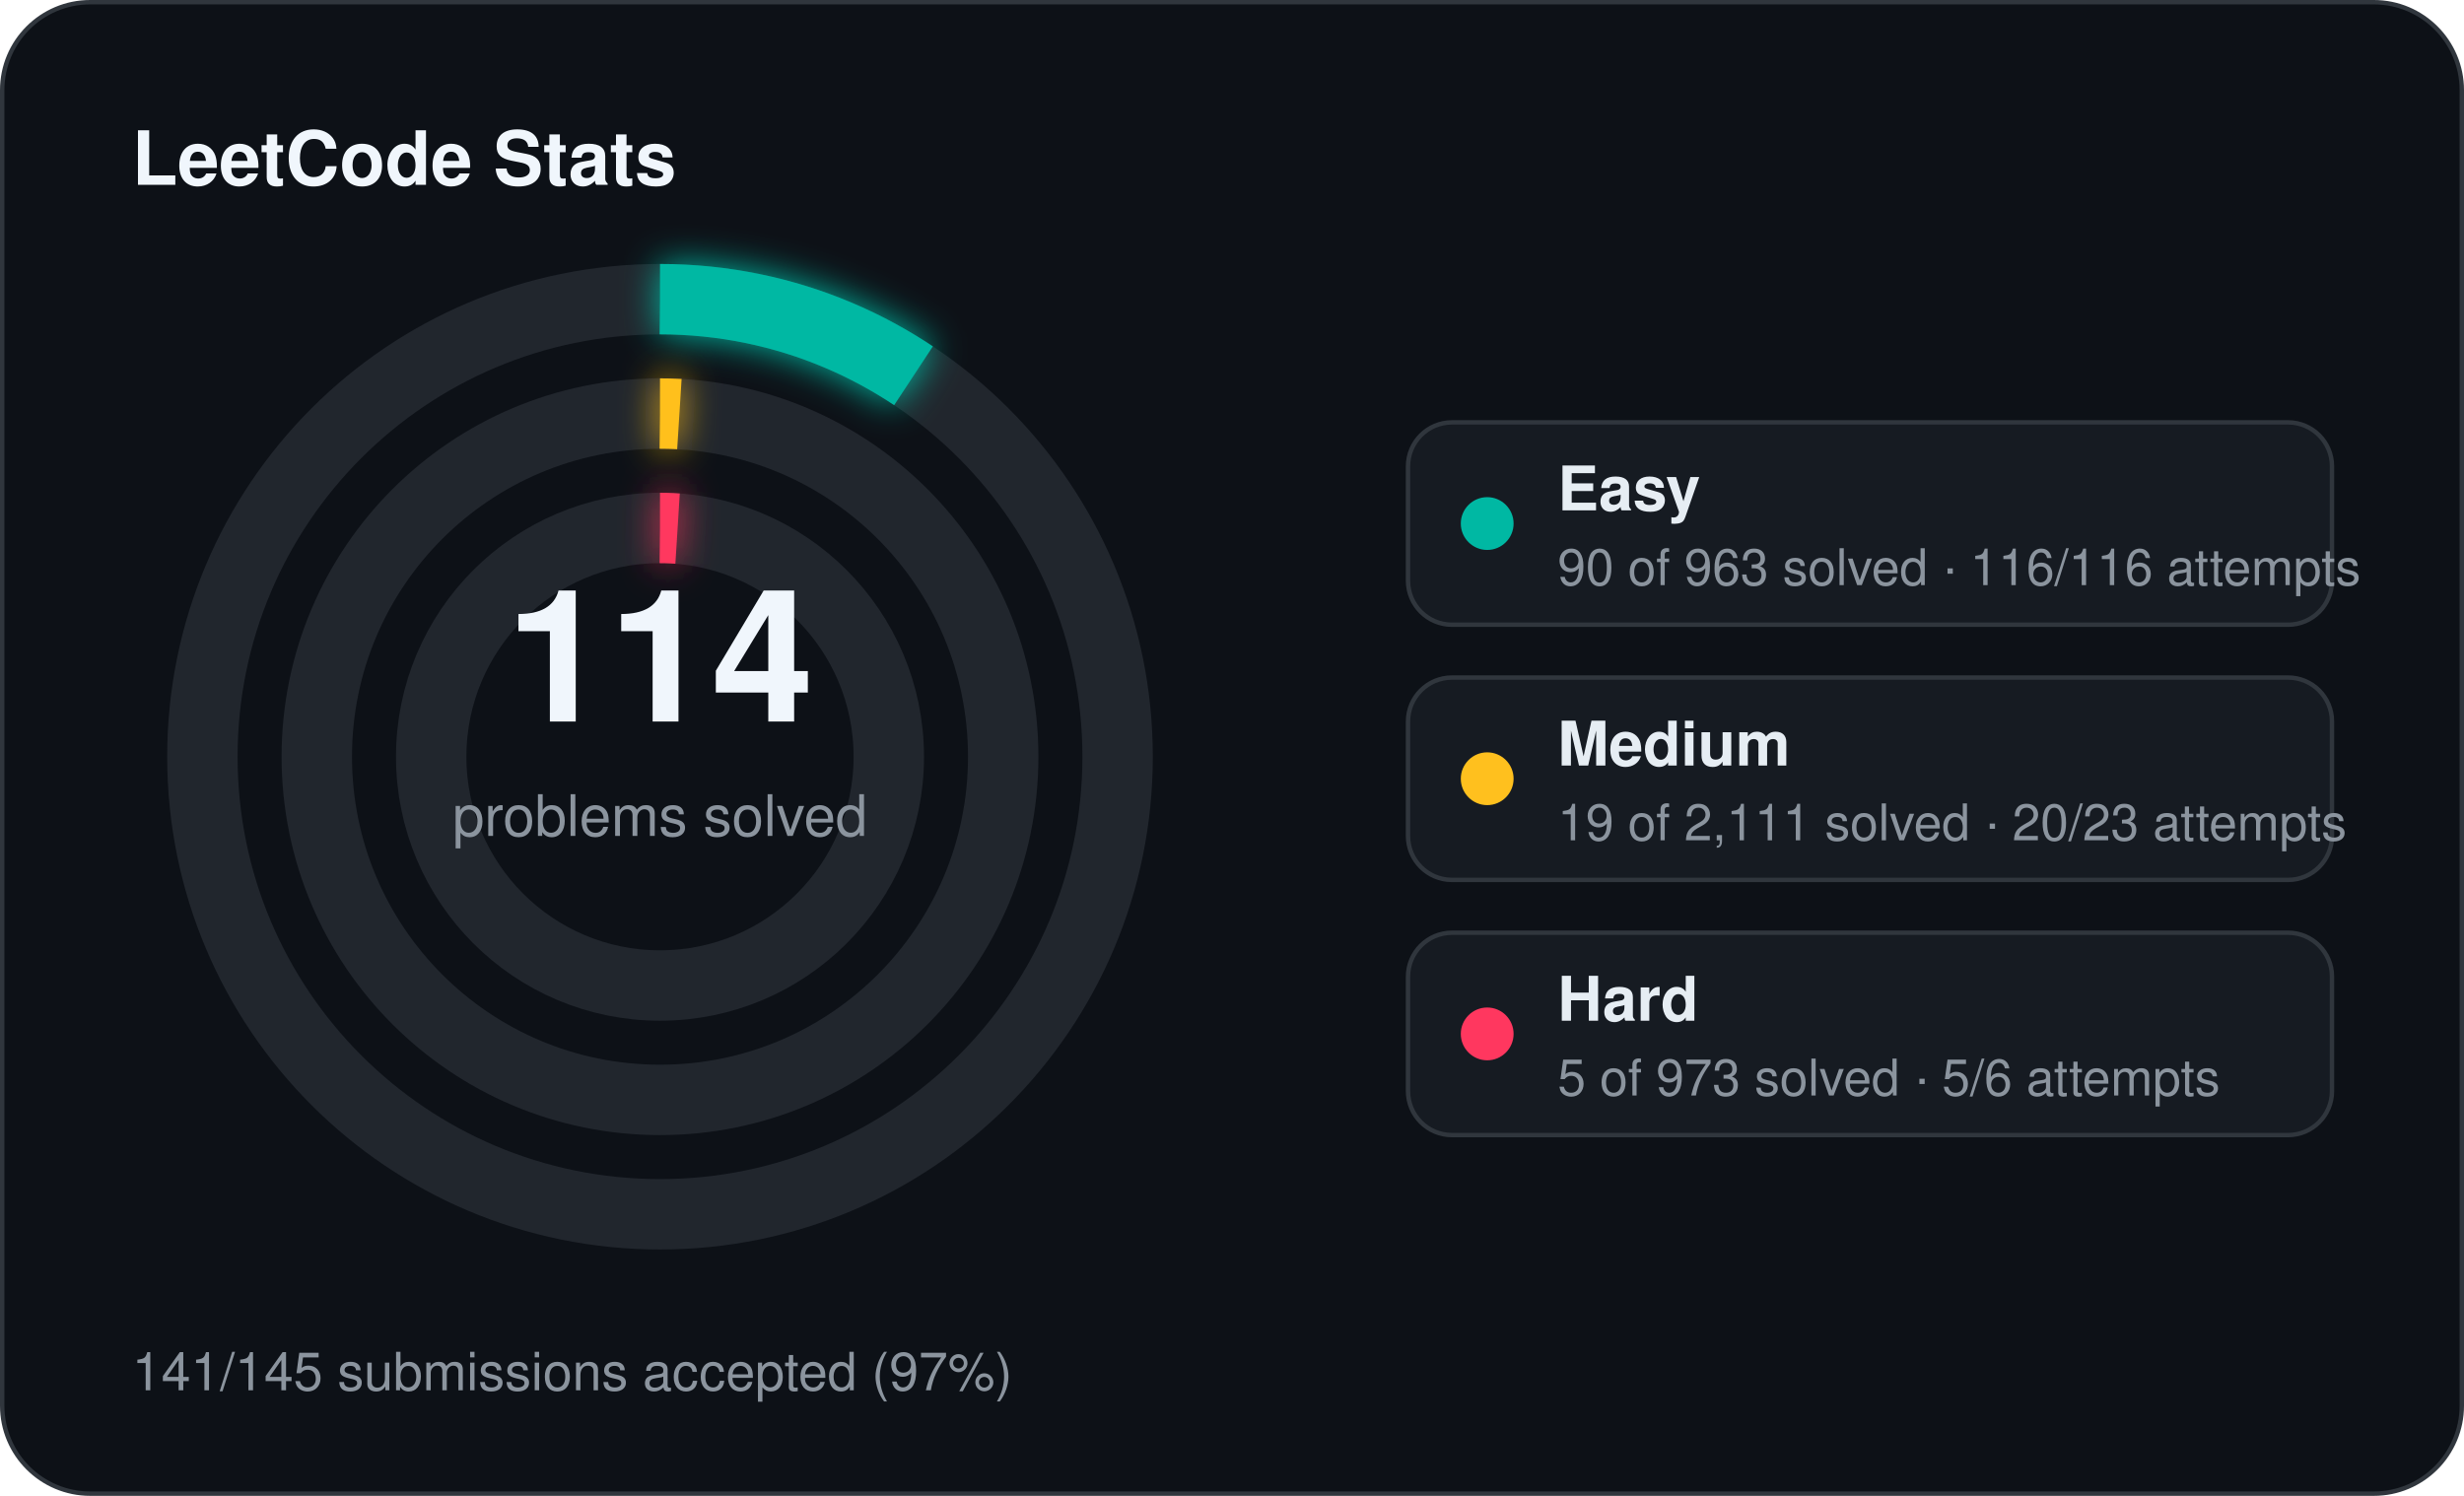
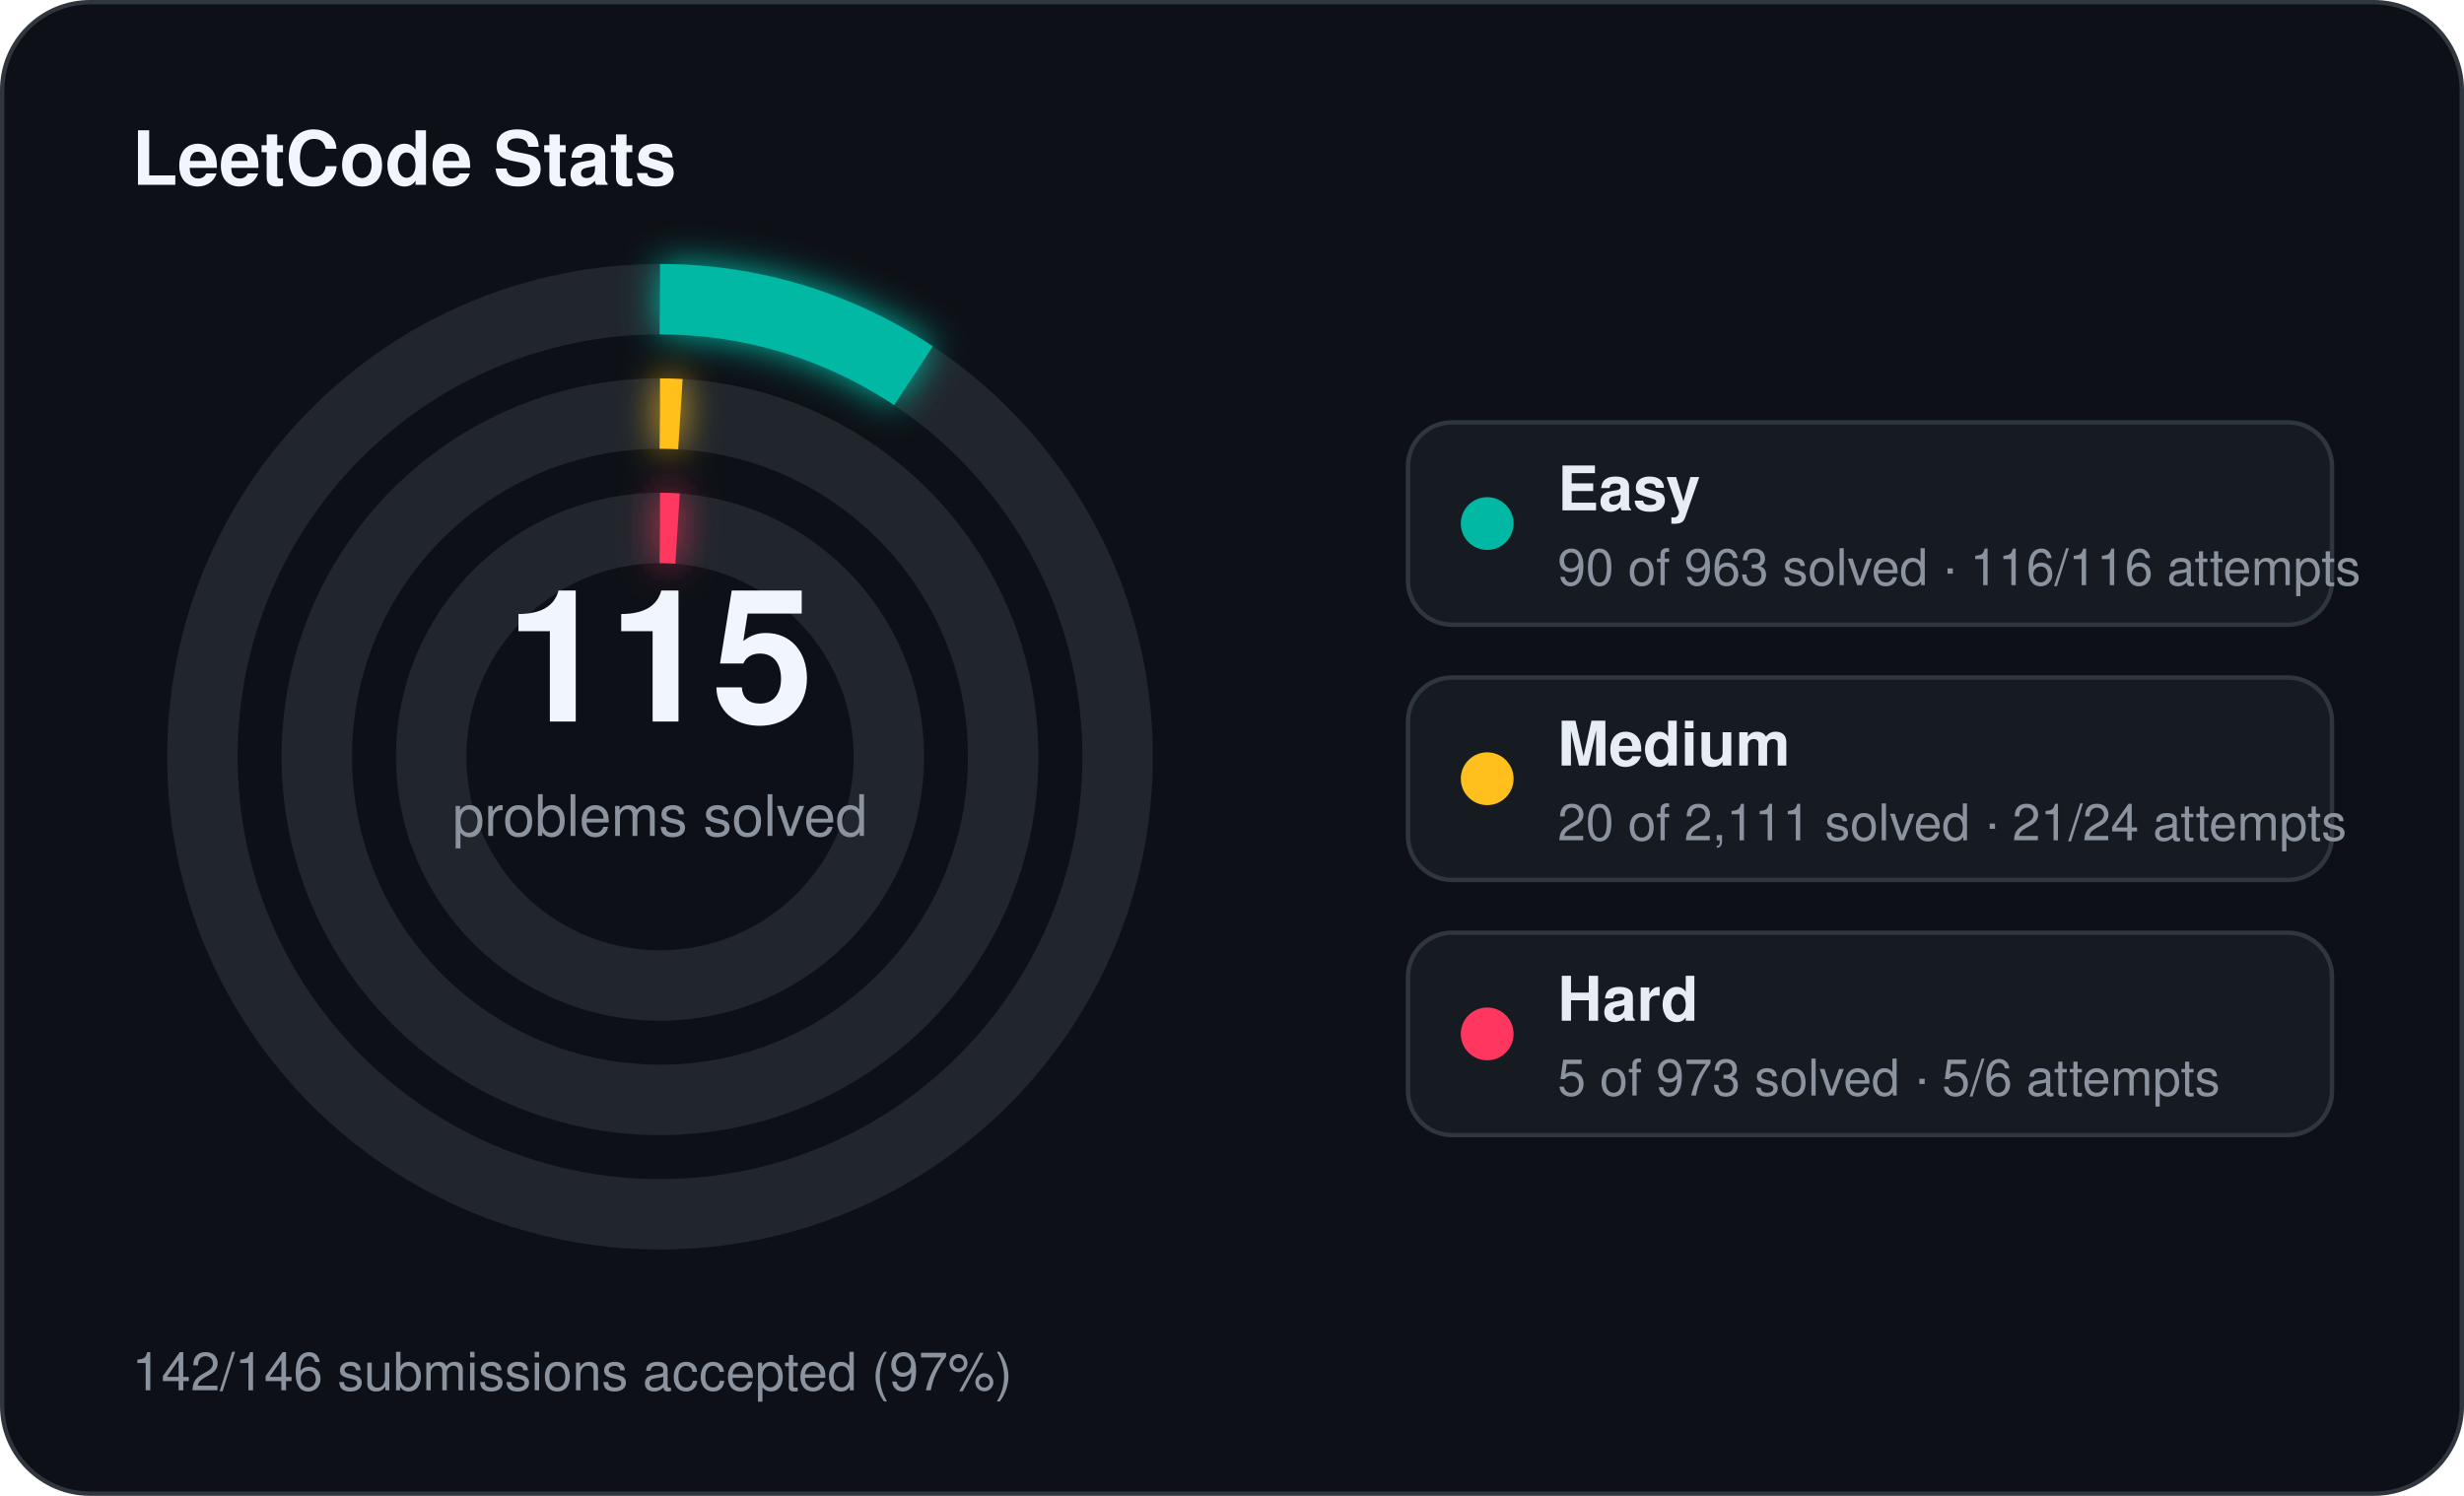
<svg xmlns="http://www.w3.org/2000/svg" width="560" height="340" viewBox="0 0 560 340">
  <defs>
    <filter id="stats-glow" x="-60%" y="-60%" width="220%" height="220%">
      <feGaussianBlur stdDeviation="4" result="blur" />
      <feMerge>
        <feMergeNode in="blur" />
        <feMergeNode in="SourceGraphic" />
      </feMerge>
    </filter>
  </defs>
  <rect x="0.5" y="0.5" width="559" height="339" rx="20" fill="#0d1117" stroke="#30363d" stroke-width="1" />
  <text x="30" y="42" fill="#f0f6fc" font-family="Segoe UI, Helvetica, Arial, sans-serif" font-size="17" font-weight="700">LeetCode Stats</text>
  <circle cx="150" cy="172" r="104" fill="none" stroke="#21262d" stroke-width="16" />
  <circle cx="150" cy="172" r="104" fill="none" stroke="#00b8a3" stroke-width="16" stroke-linecap="butt" stroke-dasharray="61.07 653.45" transform="rotate(-90 150 172)" filter="url(#stats-glow)" />
  <circle cx="150" cy="172" r="78" fill="none" stroke="#21262d" stroke-width="16" />
-   <circle cx="150" cy="172" r="78" fill="none" stroke="#ffc01e" stroke-width="16" stroke-linecap="butt" stroke-dasharray="4.41 490.09" transform="rotate(-90 150 172)" filter="url(#stats-glow)" />
+   <circle cx="150" cy="172" r="78" fill="none" stroke="#ffc01e" stroke-width="16" stroke-linecap="butt" stroke-dasharray="4.64 490.09" transform="rotate(-90 150 172)" filter="url(#stats-glow)" />
  <circle cx="150" cy="172" r="52" fill="none" stroke="#21262d" stroke-width="16" />
  <circle cx="150" cy="172" r="52" fill="none" stroke="#ff375f" stroke-width="16" stroke-linecap="butt" stroke-dasharray="4.00 326.73" transform="rotate(-90 150 172)" filter="url(#stats-glow)" />
-   <text x="150" y="164" text-anchor="middle" fill="#f0f6fc" font-family="Segoe UI, Helvetica, Arial, sans-serif" font-size="42" font-weight="700">114</text>
+   <text x="150" y="164" text-anchor="middle" fill="#f0f6fc" font-family="Segoe UI, Helvetica, Arial, sans-serif" font-size="42" font-weight="700">115</text>
  <text x="150" y="190" text-anchor="middle" fill="#8b949e" font-family="Segoe UI, Helvetica, Arial, sans-serif" font-size="13">problems solved</text>
  <rect x="320" y="96" width="210" height="46" rx="10" fill="#161b22" stroke="#30363d" stroke-width="1" />
  <circle cx="338" cy="119" r="6" fill="#00b8a3" />
  <text x="354" y="116" fill="#e6edf3" font-family="Segoe UI, Helvetica, Arial, sans-serif" font-size="14" font-weight="600">Easy</text>
  <text x="354" y="133" fill="#8b949e" font-family="Segoe UI, Helvetica, Arial, sans-serif" font-size="11.5">90 of 963 solved · 116/116 attempts</text>
  <rect x="320" y="154" width="210" height="46" rx="10" fill="#161b22" stroke="#30363d" stroke-width="1" />
  <circle cx="338" cy="177" r="6" fill="#ffc01e" />
  <text x="354" y="174" fill="#e6edf3" font-family="Segoe UI, Helvetica, Arial, sans-serif" font-size="14" font-weight="600">Medium</text>
-   <text x="354" y="191" fill="#8b949e" font-family="Segoe UI, Helvetica, Arial, sans-serif" font-size="11.5">19 of 2,111 solved · 20/23 attempts</text>
+   <text x="354" y="191" fill="#8b949e" font-family="Segoe UI, Helvetica, Arial, sans-serif" font-size="11.5">20 of 2,111 solved · 21/24 attempts</text>
  <rect x="320" y="212" width="210" height="46" rx="10" fill="#161b22" stroke="#30363d" stroke-width="1" />
  <circle cx="338" cy="235" r="6" fill="#ff375f" />
  <text x="354" y="232" fill="#e6edf3" font-family="Segoe UI, Helvetica, Arial, sans-serif" font-size="14" font-weight="600">Hard</text>
  <text x="354" y="249" fill="#8b949e" font-family="Segoe UI, Helvetica, Arial, sans-serif" font-size="11.5">5 of 973 solved · 5/6 attempts</text>
-   <text x="30" y="316" fill="#8b949e" font-family="Segoe UI, Helvetica, Arial, sans-serif" font-size="12">141/145 submissions accepted (97%)</text>
+   <text x="30" y="316" fill="#8b949e" font-family="Segoe UI, Helvetica, Arial, sans-serif" font-size="12">142/146 submissions accepted (97%)</text>
</svg>
